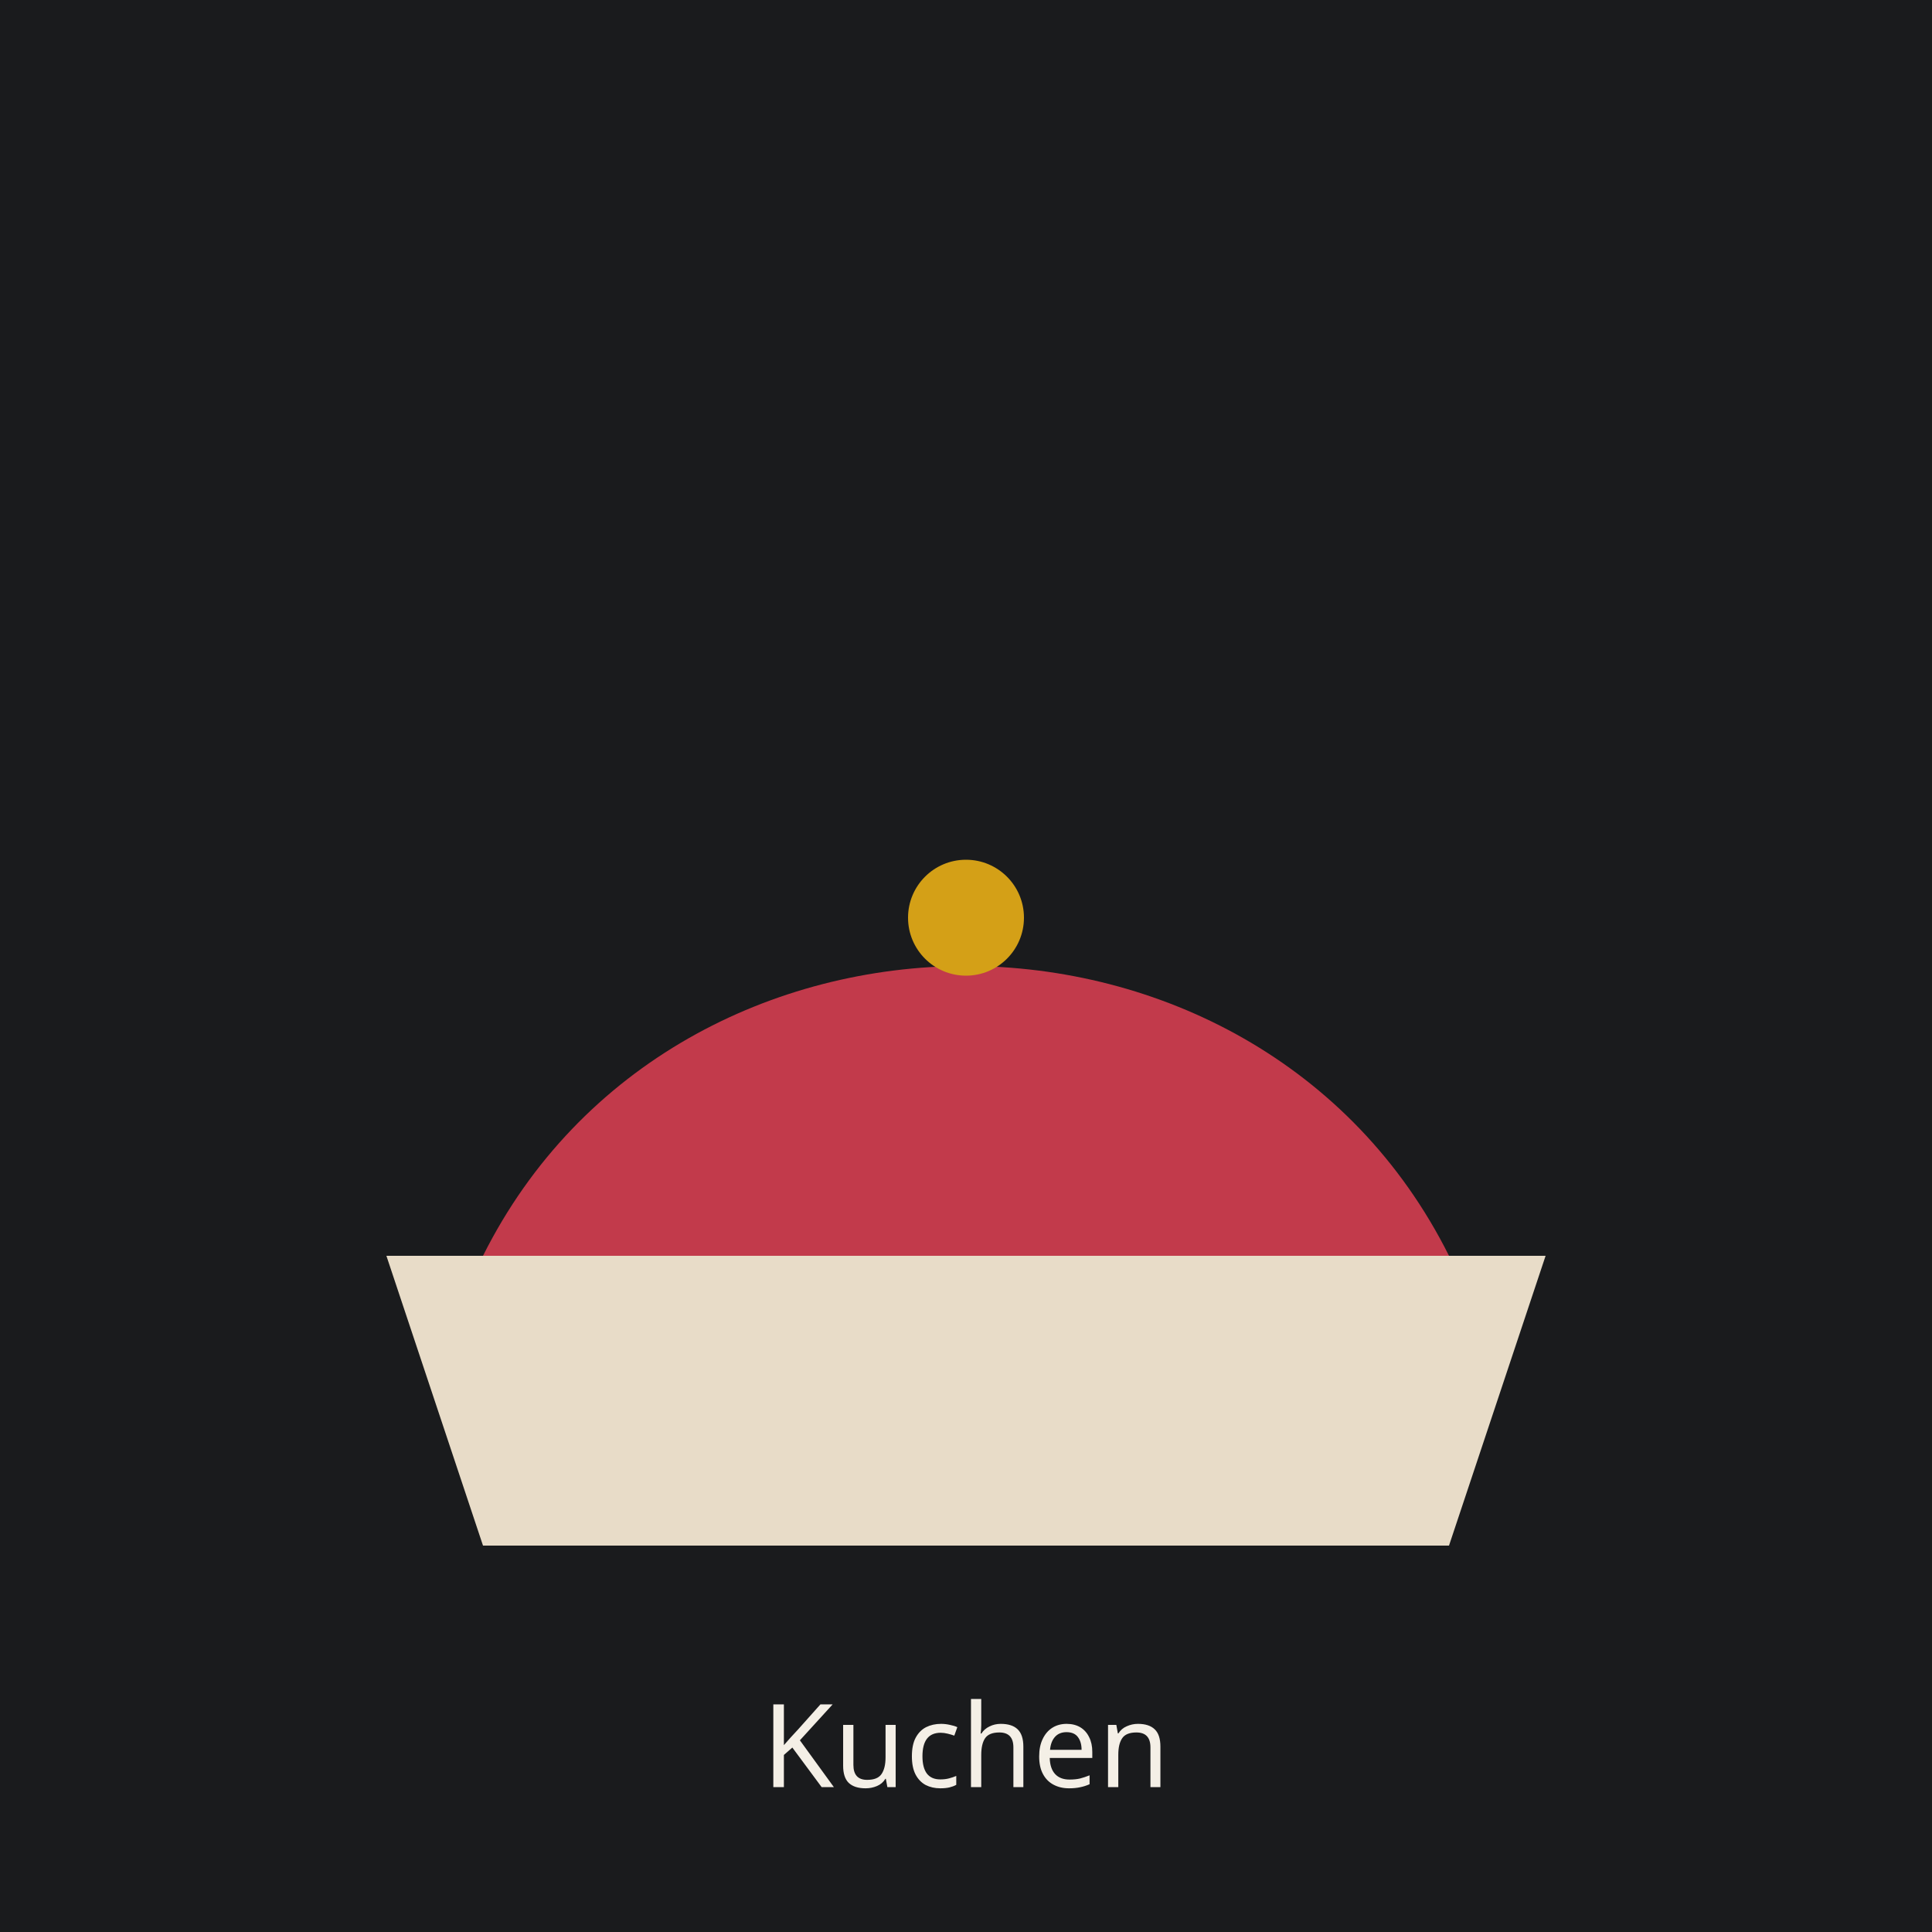
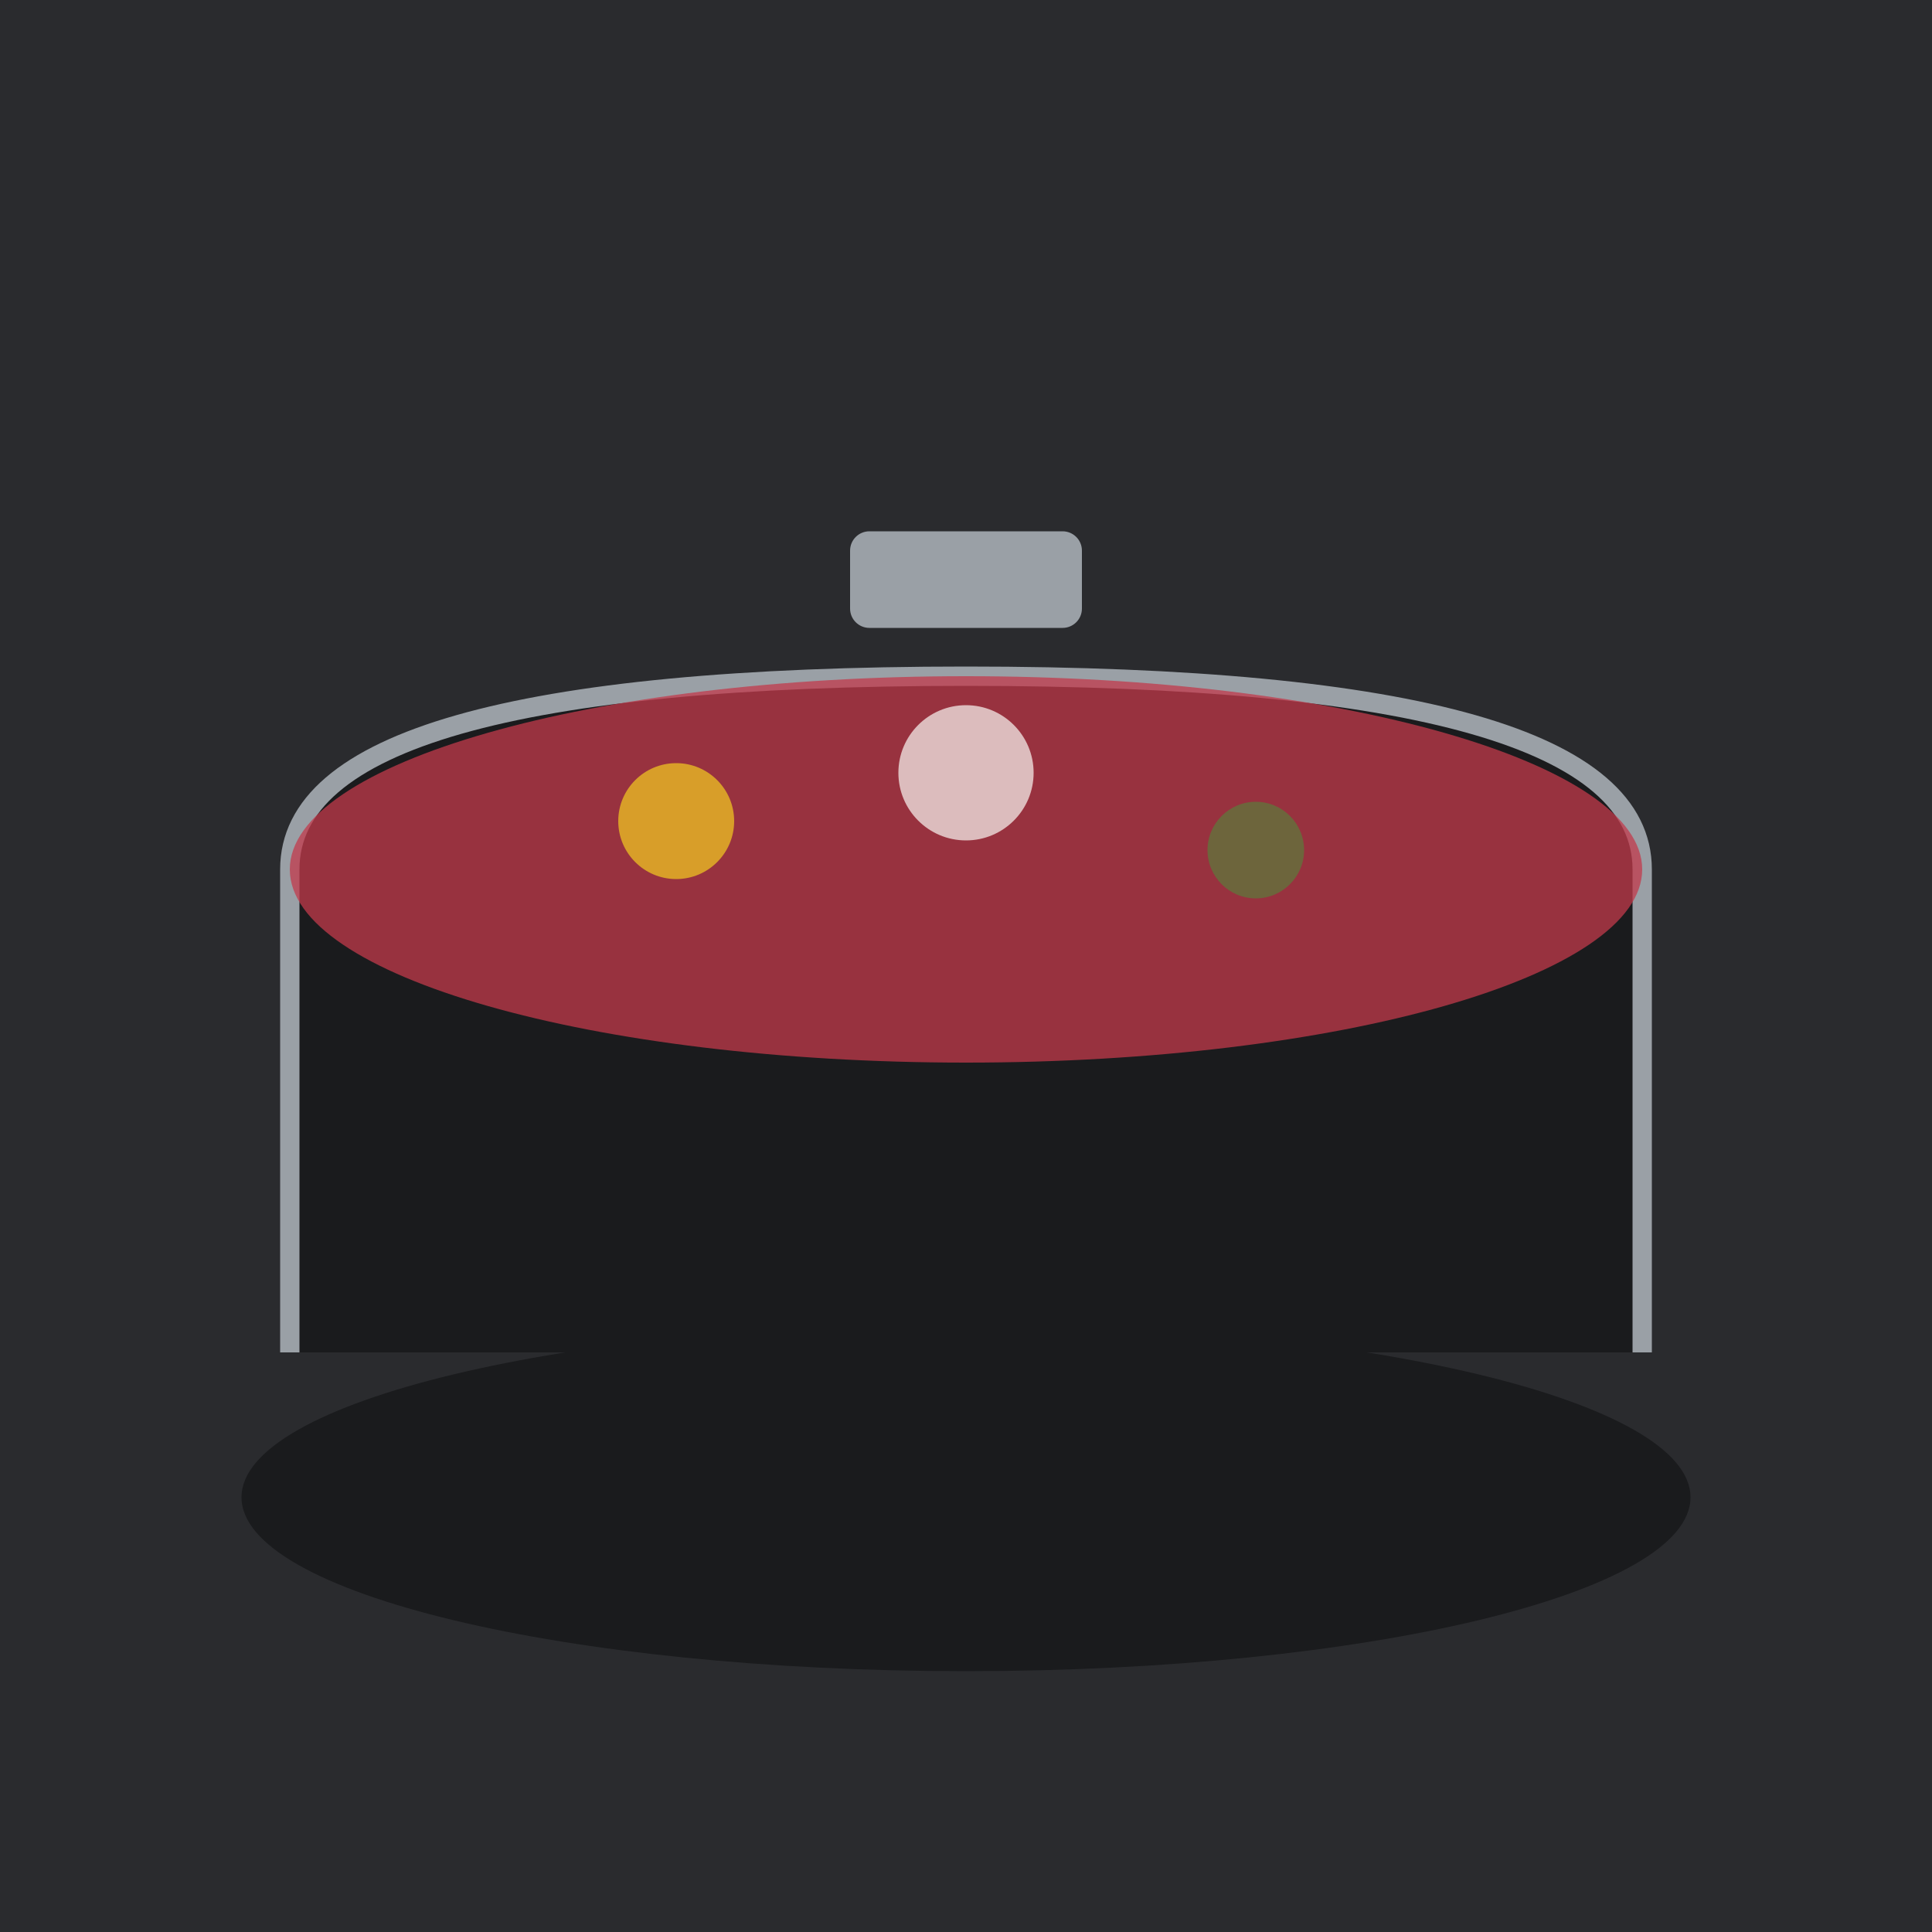
- <svg xmlns="http://www.w3.org/2000/svg" viewBox="0 0 200 200" role="img" aria-label="Kuchen Platzhalter">
-   <rect width="200" height="200" fill="#1A1B1D" />
-   <path d="M40 130h120l-10 30H50z" fill="#E8DCC8" />
-   <path d="M50 130c20-40 80-40 100 0" fill="#C23A4B" />
-   <circle cx="100" cy="95" r="6" fill="#D4A017" />
-   <text x="100" y="185" text-anchor="middle" fill="#F4EFE6" font-size="12" font-family="system-ui,sans-serif">Kuchen</text>
+ <svg xmlns="http://www.w3.org/2000/svg" viewBox="0 0 200 200" role="img" aria-labelledby="ck-title">
+   <rect width="200" height="200" fill="#2A2B2E" />
+   <ellipse cx="100" cy="155" rx="75" ry="18" fill="#1A1B1D" />
+   <path d="M30 140 L30 90 Q30 70 100 70 Q170 70 170 90 L170 140" fill="#1A1B1D" stroke="#9AA0A6" stroke-width="2" />
+   <ellipse cx="100" cy="90" rx="70" ry="20" fill="#C23A4B" opacity="0.75" />
+   <circle cx="70" cy="85" r="6" fill="#E8B923" opacity="0.8" />
+   <circle cx="100" cy="80" r="7" fill="#FAF7F2" opacity="0.7" />
+   <circle cx="130" cy="88" r="5" fill="#5B7A3A" opacity="0.7" />
+   <rect x="88" y="55" width="24" height="10" rx="2" fill="#9AA0A6" />
</svg>
